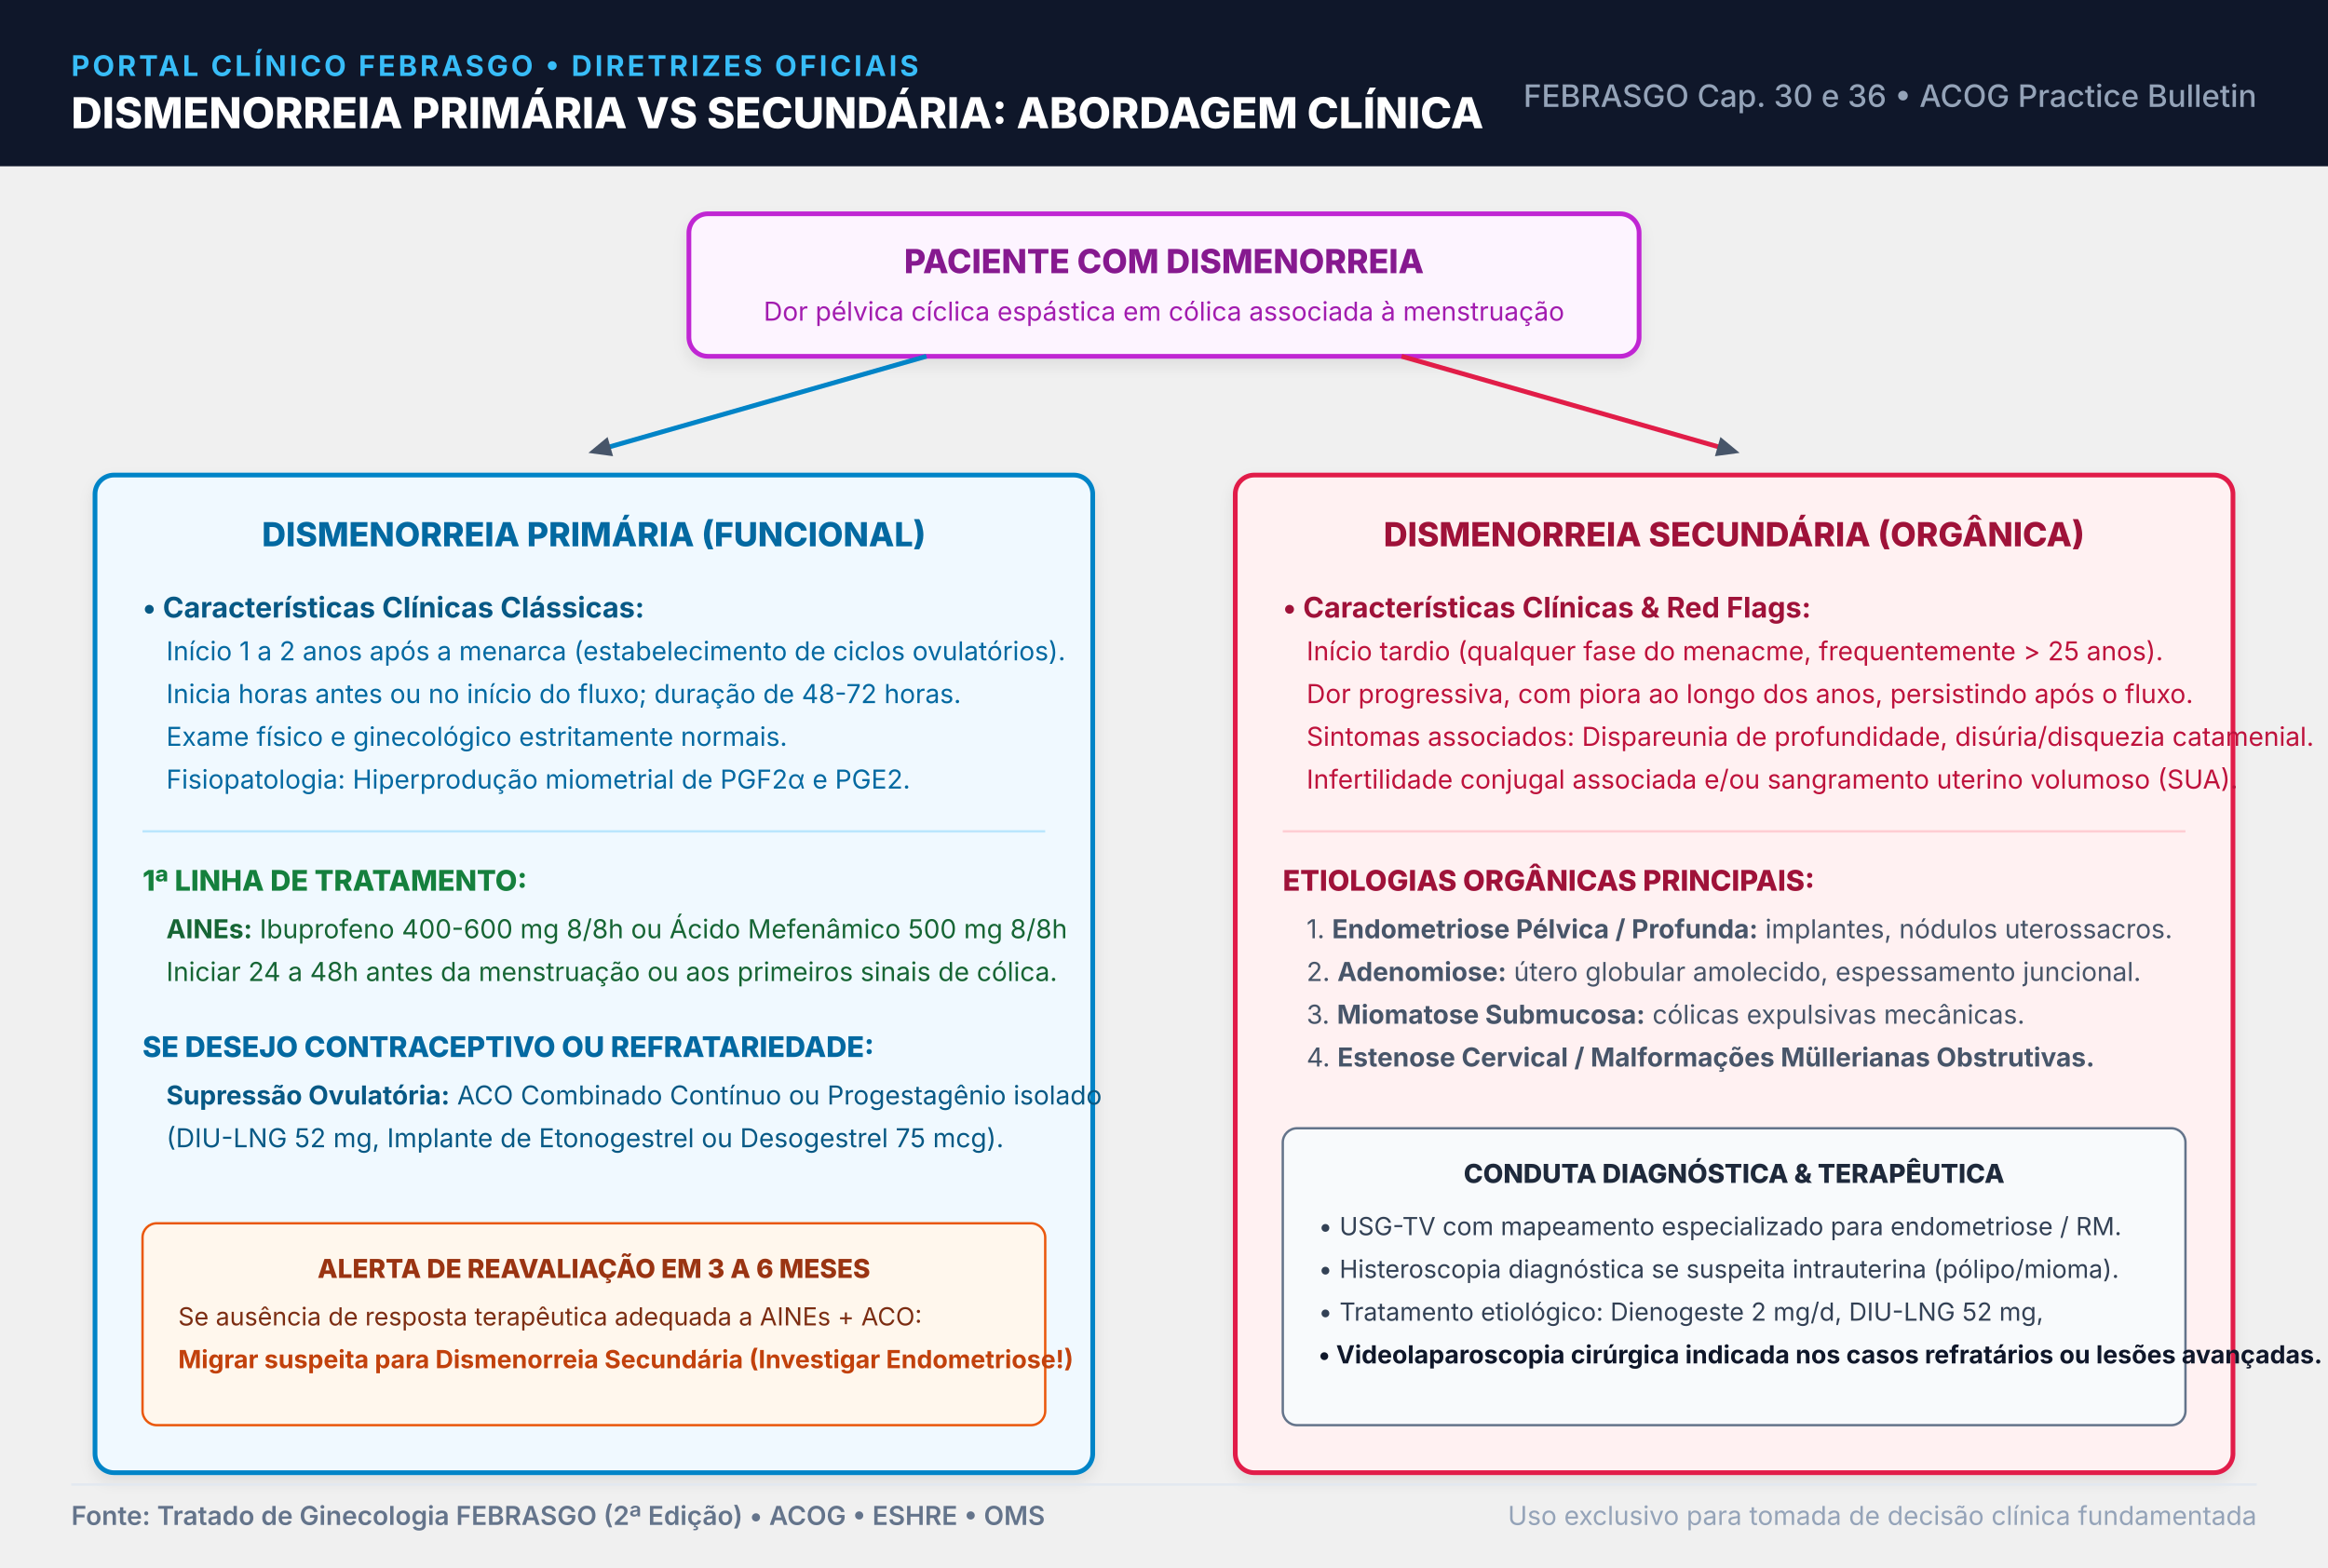
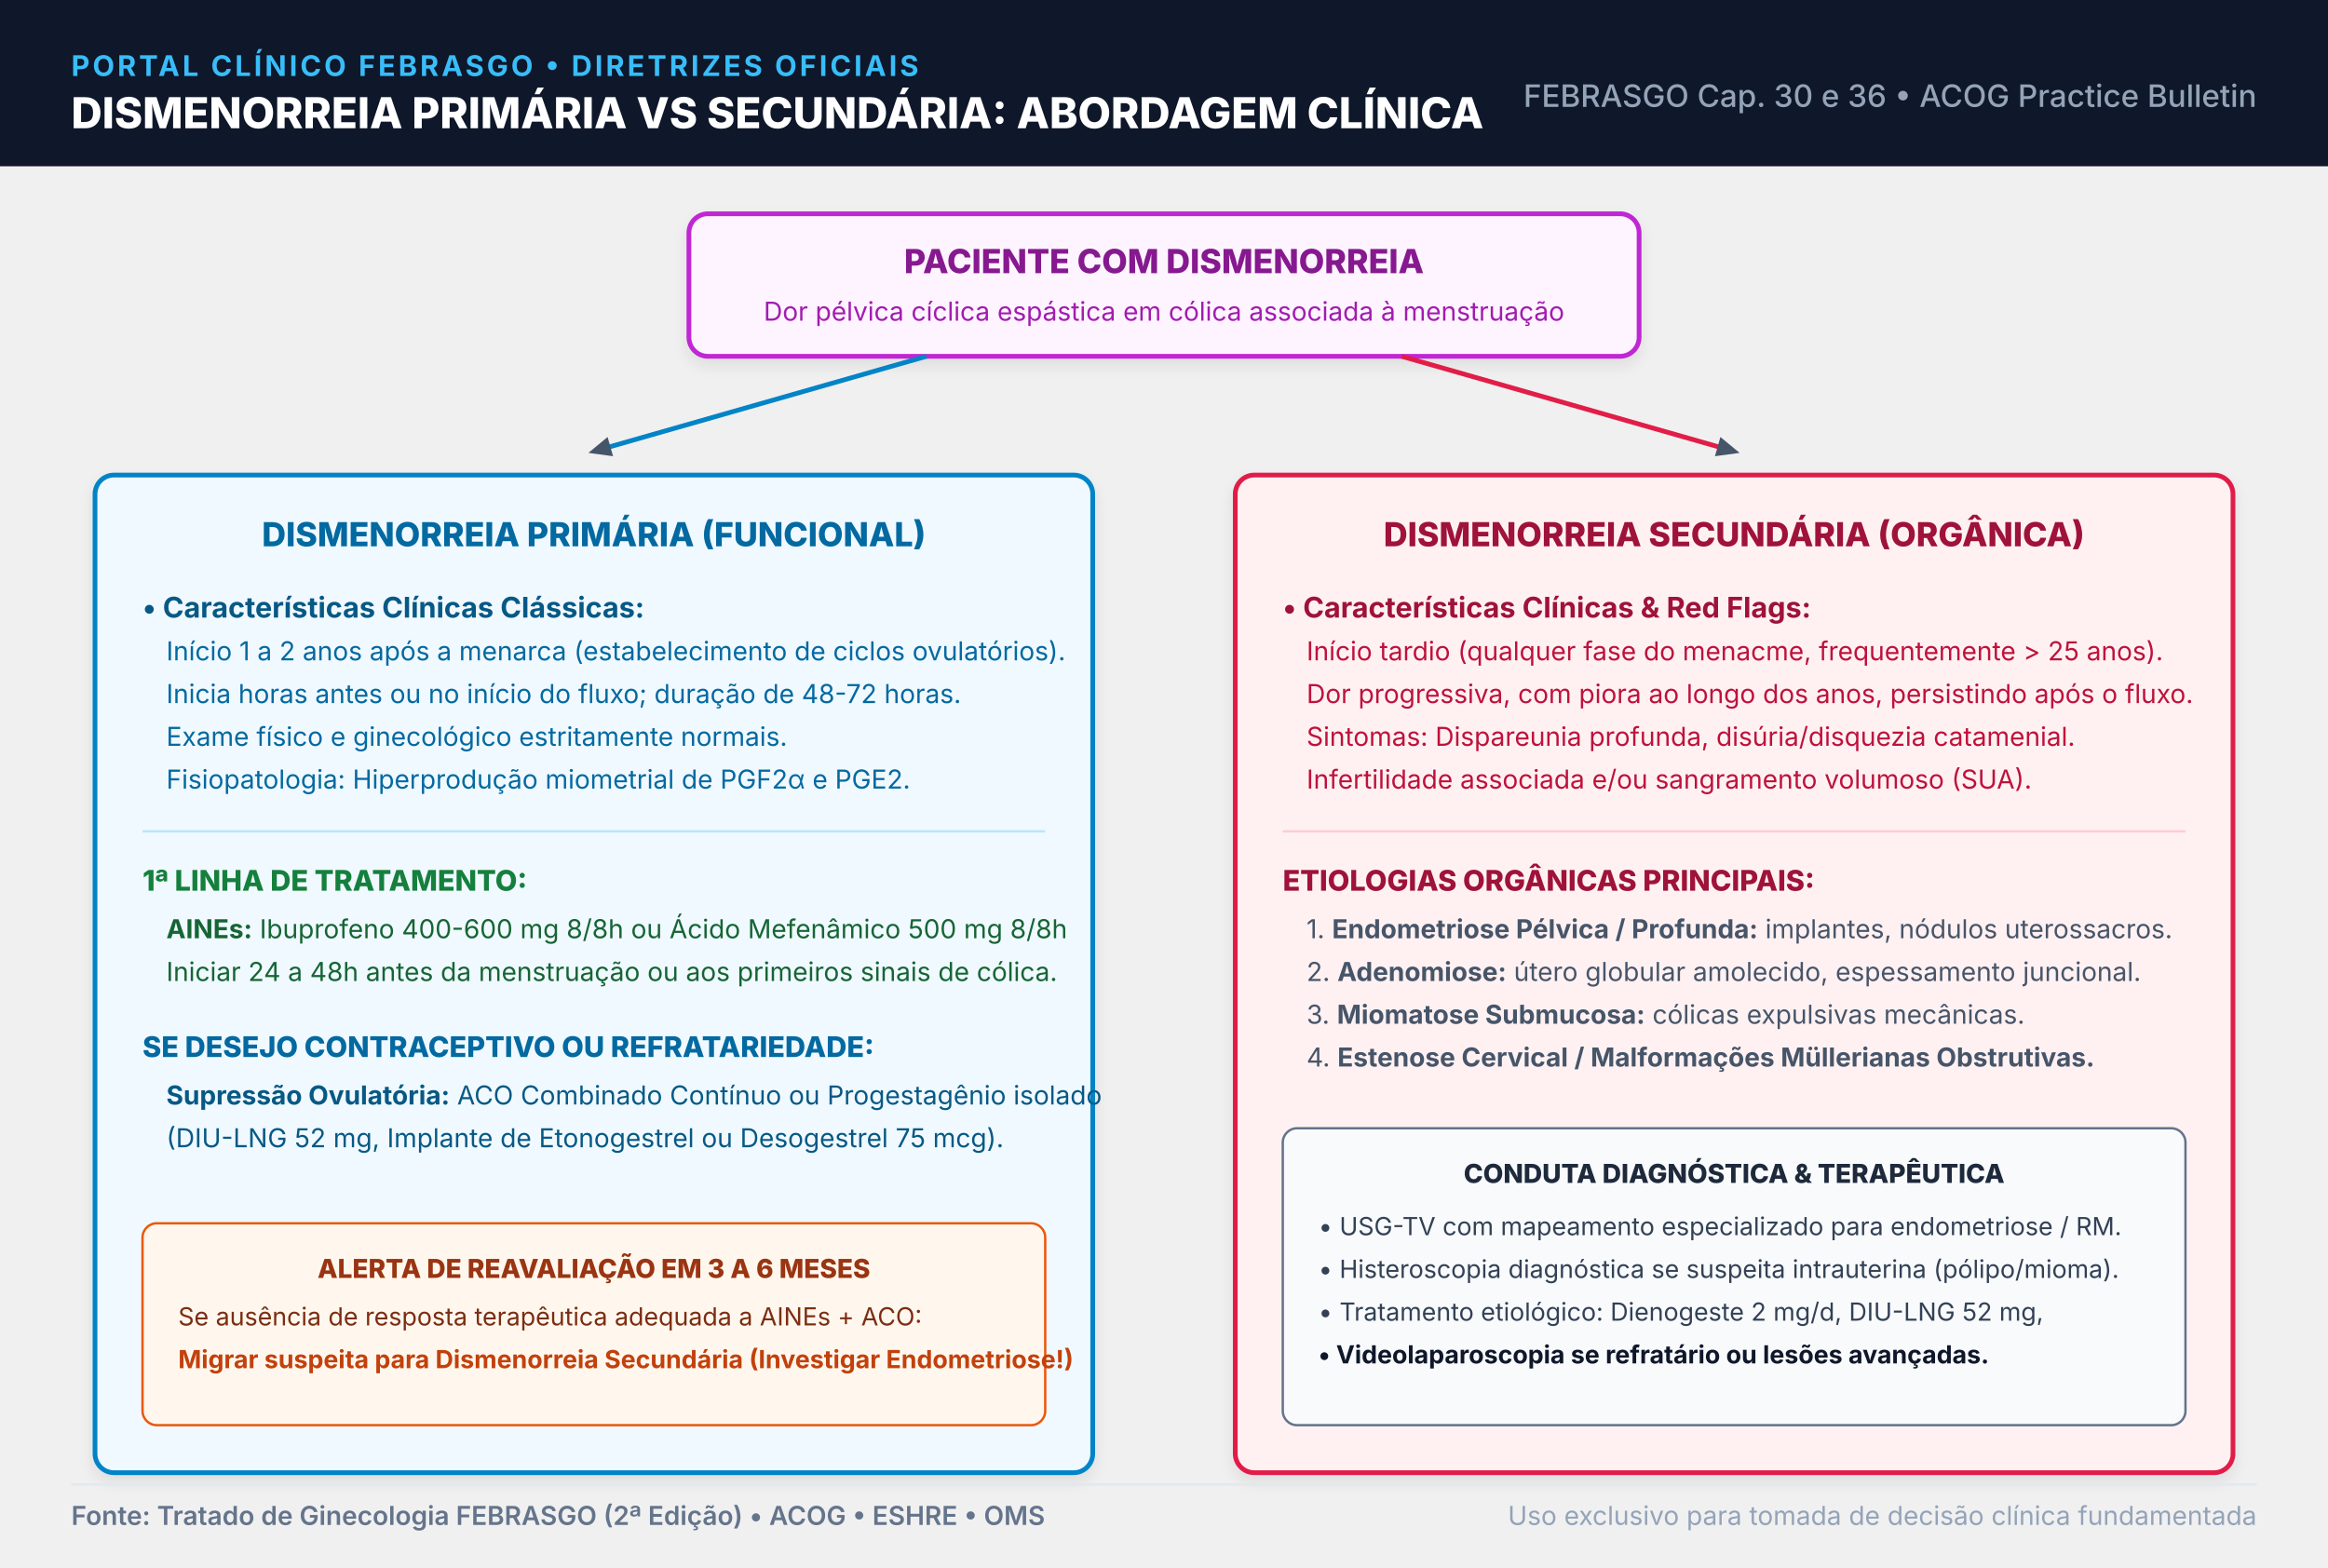
<svg xmlns="http://www.w3.org/2000/svg" viewBox="0 0 980 660" width="100%" height="100%" class="flowchart" style="background:#ffffff; font-family:Inter, system-ui, -apple-system, sans-serif;">
  <defs>
    <marker id="arrow" viewBox="0 0 10 10" refX="6" refY="5" markerWidth="6" markerHeight="6" orient="auto-start-reverse">
      <path d="M 0 1.5 L 8 5 L 0 8.5 z" fill="#475569" />
    </marker>
    <filter id="shadow" x="-5%" y="-5%" width="110%" height="115%" filterUnits="userSpaceOnUse">
      <feDropShadow dx="0" dy="3" stdDeviation="3" flood-opacity="0.08" />
    </filter>
  </defs>
  <rect x="0" y="0" width="980" height="70" fill="#0f172a" />
  <text x="30" y="32" fill="#38bdf8" font-size="12" font-weight="700" letter-spacing="0.1em">PORTAL CLÍNICO FEBRASGO • DIRETRIZES OFICIAIS</text>
  <text x="30" y="54" fill="#ffffff" font-size="18" font-weight="800">DISMENORREIA PRIMÁRIA VS SECUNDÁRIA: ABORDAGEM CLÍNICA</text>
  <text x="950" y="45" fill="#94a3b8" font-size="13" font-weight="500" text-anchor="end">FEBRASGO Cap. 30 e 36 • ACOG Practice Bulletin</text>
  <rect x="290" y="90" width="400" height="60" rx="8" fill="#fdf4ff" stroke="#c026d3" stroke-width="2" filter="url(#shadow)" />
  <text x="490" y="115" font-size="14" font-weight="800" fill="#86198f" text-anchor="middle">PACIENTE COM DISMENORREIA</text>
  <text x="490" y="135" font-size="11" fill="#a21caf" text-anchor="middle">Dor pélvica cíclica espástica em cólica associada à menstruação</text>
  <path d="M 390 150 L 250 190" stroke="#0284c7" stroke-width="2" marker-end="url(#arrow)" />
  <path d="M 590 150 L 730 190" stroke="#e11d48" stroke-width="2" marker-end="url(#arrow)" />
  <rect x="40" y="200" width="420" height="420" rx="8" fill="#f0f9ff" stroke="#0284c7" stroke-width="2" filter="url(#shadow)" />
  <text x="250" y="230" font-size="14" font-weight="800" fill="#0369a1" text-anchor="middle">DISMENORREIA PRIMÁRIA (FUNCIONAL)</text>
  <text x="60" y="260" font-size="12" font-weight="700" fill="#075985">• Características Clínicas Clássicas:</text>
  <text x="70" y="278" font-size="11" fill="#0369a1">Início 1 a 2 anos após a menarca (estabelecimento de ciclos ovulatórios).</text>
  <text x="70" y="296" font-size="11" fill="#0369a1">Inicia horas antes ou no início do fluxo; duração de 48-72 horas.</text>
  <text x="70" y="314" font-size="11" fill="#0369a1">Exame físico e ginecológico estritamente normais.</text>
  <text x="70" y="332" font-size="11" fill="#0369a1">Fisiopatologia: Hiperprodução miometrial de PGF2α e PGE2.</text>
  <line x1="60" y1="350" x2="440" y2="350" stroke="#bae6fd" stroke-width="1" />
  <text x="60" y="375" font-size="12" font-weight="800" fill="#15803d">1ª LINHA DE TRATAMENTO:</text>
  <text x="70" y="395" font-size="11" fill="#166534">
    <tspan font-weight="bold">AINEs:</tspan> Ibuprofeno 400-600 mg 8/8h ou Ácido Mefenâmico 500 mg 8/8h</text>
  <text x="70" y="413" font-size="11" fill="#166534">Iniciar 24 a 48h antes da menstruação ou aos primeiros sinais de cólica.</text>
  <text x="60" y="445" font-size="12" font-weight="800" fill="#0369a1">SE DESEJO CONTRACEPTIVO OU REFRATARIEDADE:</text>
  <text x="70" y="465" font-size="11" fill="#075985">
    <tspan font-weight="bold">Supressão Ovulatória:</tspan> ACO Combinado Contínuo ou Progestagênio isolado</text>
  <text x="70" y="483" font-size="11" fill="#075985">(DIU-LNG 52 mg, Implante de Etonogestrel ou Desogestrel 75 mcg).</text>
  <rect x="60" y="515" width="380" height="85" rx="6" fill="#fff7ed" stroke="#ea580c" stroke-width="1" />
  <text x="250" y="538" font-size="11" font-weight="800" fill="#9a3412" text-anchor="middle">ALERTA DE REAVALIAÇÃO EM 3 A 6 MESES</text>
  <text x="75" y="558" font-size="10.5" fill="#7c2d12">Se ausência de resposta terapêutica adequada a AINEs + ACO:</text>
  <text x="75" y="576" font-size="10.5" font-weight="700" fill="#c2410c">Migrar suspeita para Dismenorreia Secundária (Investigar Endometriose!)</text>
  <rect x="520" y="200" width="420" height="420" rx="8" fill="#fff1f2" stroke="#e11d48" stroke-width="2" filter="url(#shadow)" />
  <text x="730" y="230" font-size="14" font-weight="800" fill="#9f1239" text-anchor="middle">DISMENORREIA SECUNDÁRIA (ORGÂNICA)</text>
  <text x="540" y="260" font-size="12" font-weight="700" fill="#9f1239">• Características Clínicas &amp; Red Flags:</text>
  <text x="550" y="278" font-size="11" fill="#be123c">Início tardio (qualquer fase do menacme, frequentemente &gt; 25 anos).</text>
  <text x="550" y="296" font-size="11" fill="#be123c">Dor progressiva, com piora ao longo dos anos, persistindo após o fluxo.</text>
-   <text x="550" y="314" font-size="11" fill="#be123c">Sintomas associados: Dispareunia de profundidade, disúria/disquezia catamenial.</text>
-   <text x="550" y="332" font-size="11" fill="#be123c">Infertilidade conjugal associada e/ou sangramento uterino volumoso (SUA).</text>
+   <text x="550" y="314" font-size="11" fill="#be123c">Sintomas: Dispareunia profunda, disúria/disquezia catamenial.</text>
+   <text x="550" y="332" font-size="11" fill="#be123c">Infertilidade associada e/ou sangramento volumoso (SUA).</text>
  <line x1="540" y1="350" x2="920" y2="350" stroke="#fecdd3" stroke-width="1" />
  <text x="540" y="375" font-size="12" font-weight="800" fill="#9f1239">ETIOLOGIAS ORGÂNICAS PRINCIPAIS:</text>
  <text x="550" y="395" font-size="11" fill="#475569">1. <tspan font-weight="bold">Endometriose Pélvica / Profunda:</tspan> implantes, nódulos uterossacros.</text>
  <text x="550" y="413" font-size="11" fill="#475569">2. <tspan font-weight="bold">Adenomiose:</tspan> útero globular amolecido, espessamento juncional.</text>
  <text x="550" y="431" font-size="11" fill="#475569">3. <tspan font-weight="bold">Miomatose Submucosa:</tspan> cólicas expulsivas mecânicas.</text>
  <text x="550" y="449" font-size="11" fill="#475569">4. <tspan font-weight="bold">Estenose Cervical / Malformações Müllerianas Obstrutivas.</tspan>
  </text>
  <rect x="540" y="475" width="380" height="125" rx="6" fill="#f8fafc" stroke="#64748b" stroke-width="1" />
  <text x="730" y="498" font-size="11" font-weight="800" fill="#1e293b" text-anchor="middle">CONDUTA DIAGNÓSTICA &amp; TERAPÊUTICA</text>
  <text x="555" y="520" font-size="10.5" fill="#334155">• USG-TV com mapeamento especializado para endometriose / RM.</text>
  <text x="555" y="538" font-size="10.5" fill="#334155">• Histeroscopia diagnóstica se suspeita intrauterina (pólipo/mioma).</text>
  <text x="555" y="556" font-size="10.5" fill="#334155">• Tratamento etiológico: Dienogeste 2 mg/d, DIU-LNG 52 mg,</text>
-   <text x="555" y="574" font-size="10.5" font-weight="700" fill="#0f172a">• Videolaparoscopia cirúrgica indicada nos casos refratários ou lesões avançadas.</text>
+   <text x="555" y="574" font-size="10.5" font-weight="700" fill="#0f172a">• Videolaparoscopia se refratário ou lesões avançadas.</text>
  <line x1="30" y1="625" x2="950" y2="625" stroke="#e2e8f0" stroke-width="1" />
  <text x="30" y="642" fill="#64748b" font-size="11" font-weight="600">Fonte: Tratado de Ginecologia FEBRASGO (2ª Edição) • ACOG • ESHRE • OMS</text>
  <text x="950" y="642" fill="#94a3b8" font-size="11" text-anchor="end">Uso exclusivo para tomada de decisão clínica fundamentada</text>
</svg>
